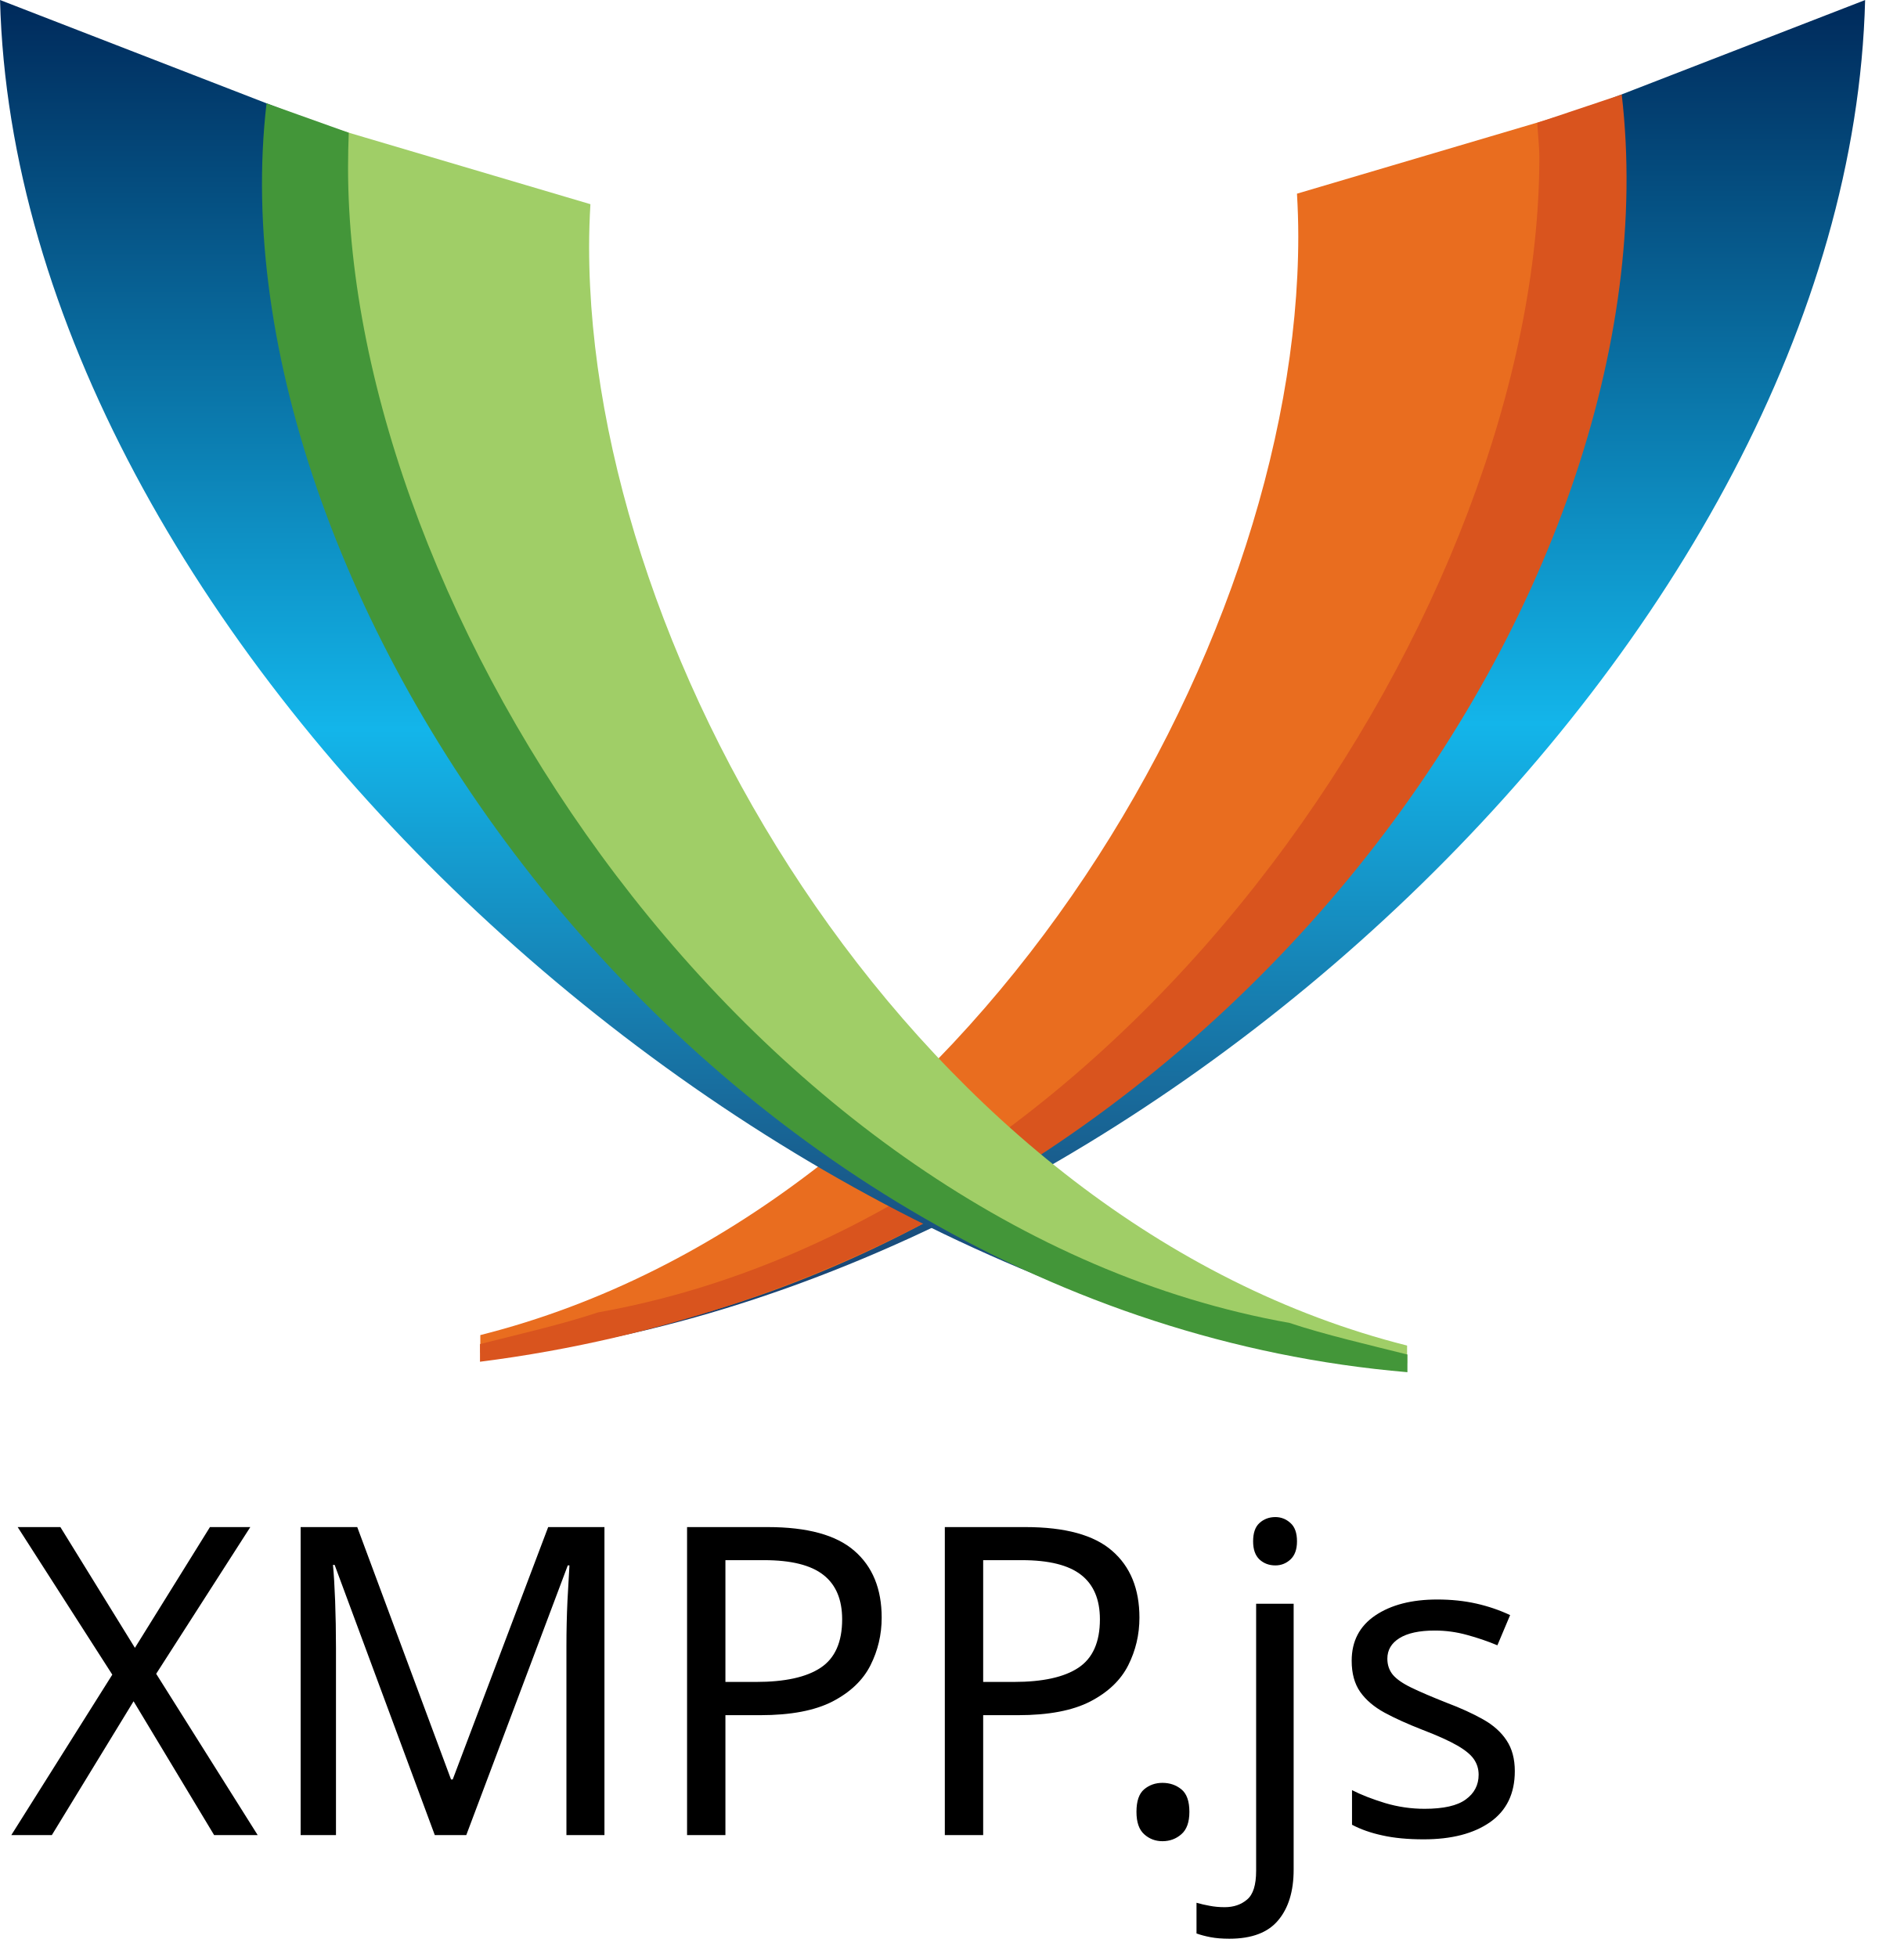
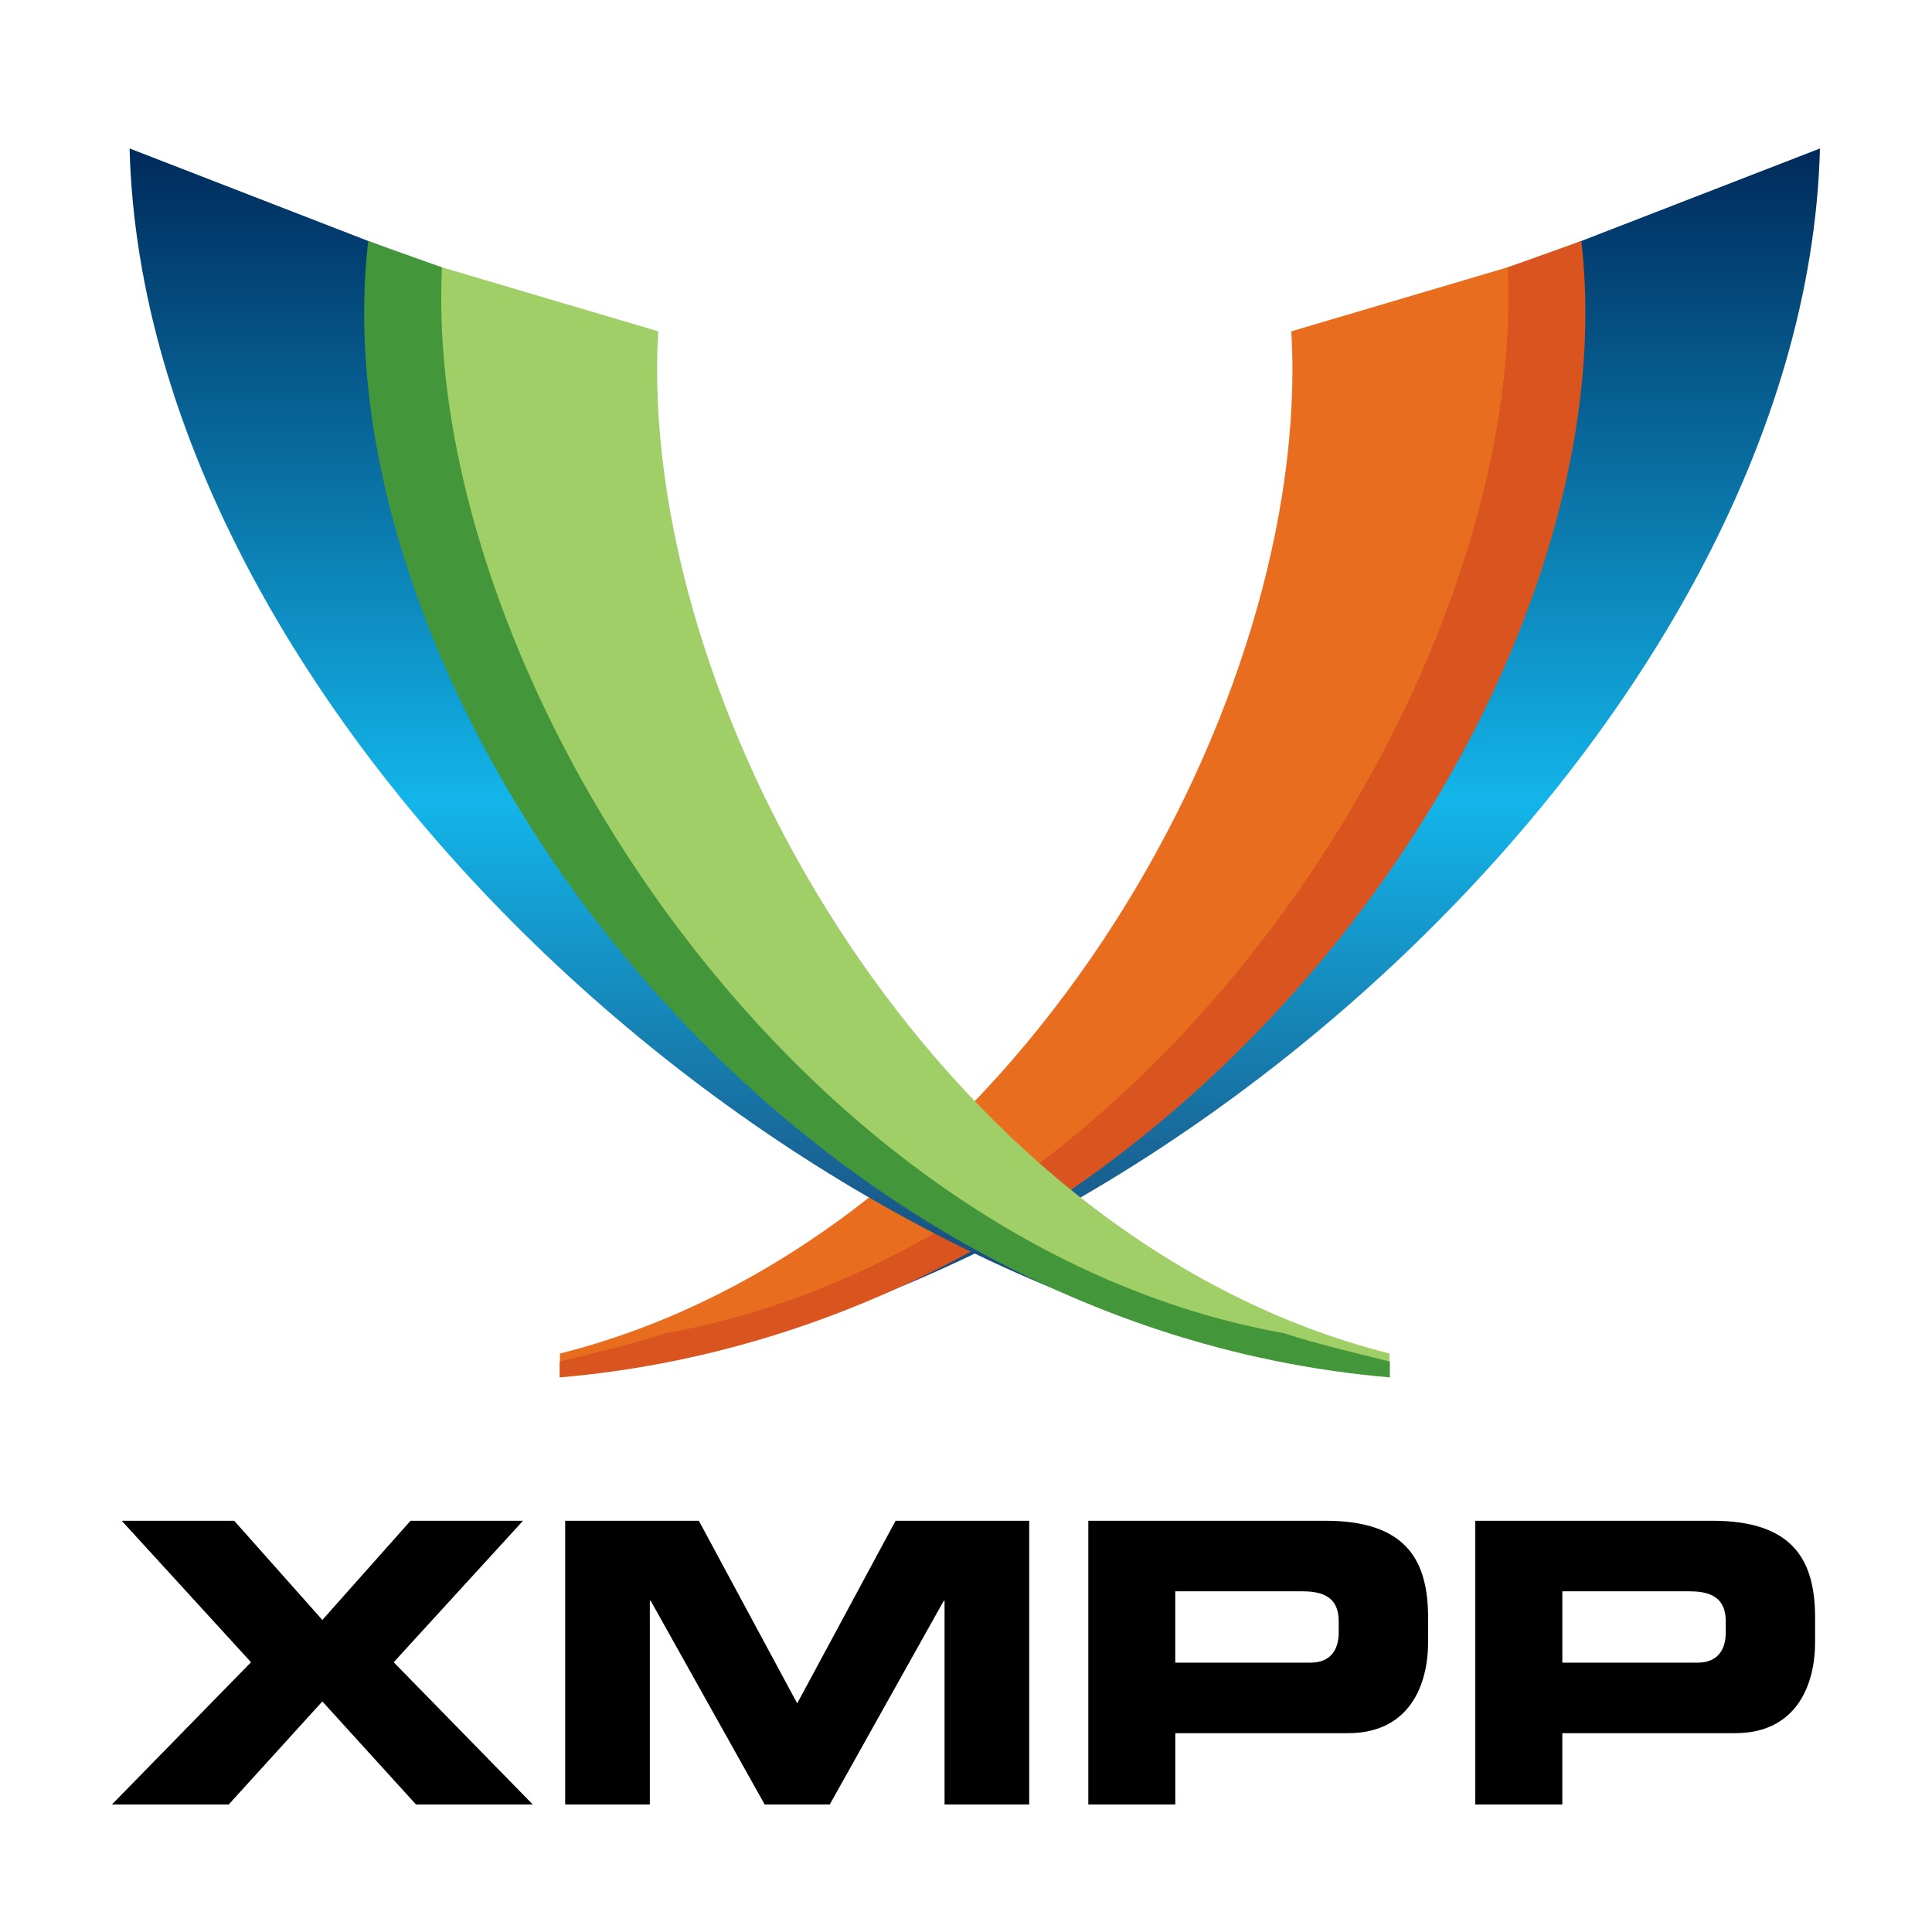
- <svg xmlns="http://www.w3.org/2000/svg" id="Layer_1" xml:space="preserve" height="181.44px" viewBox="0 0 176.486 181.437" width="176.49px" version="1.1" y="0px" x="0px" enable-background="new 0 0 176.486 181.437" data-lt-installed="true">
-   <defs id="defs3815" />
-   <linearGradient id="SVGID_1_" y2="0" gradientUnits="userSpaceOnUse" x2="-1807.2" gradientTransform="translate(1916)" y1="125.86" x1="-1807.2">
-     <stop stop-color="#1b3967" offset=".011" id="stop3778" />
-     <stop stop-color="#13b5ea" offset=".467" id="stop3780" />
-     <stop stop-color="#002b5c" offset=".995" id="stop3782" />
+ <svg xmlns="http://www.w3.org/2000/svg" version="1.1" xml:space="preserve" viewBox="0 0 200 200" width="200px" height="200px" x="0px" y="0px" enable-background="new 0 0 200 200">
+   <linearGradient id="SVGID_right_" y2="1.279e-13" gradientUnits="userSpaceOnUse" x2="-1073.2" gradientTransform="translate(1196.604,15.36898)" y1="126.85" x1="-1073.2">
+     <stop stop-color="#1b3967" offset=".011" />
+     <stop stop-color="#13b5ea" offset=".467" />
+     <stop stop-color="#002b5c" offset=".995" />
  </linearGradient>
-   <path d="m136.29 14.189c0.077 1.313-1.786 0.968-1.786 2.293 0 38.551-44.72 96.831-89.847 108.19v1.182c59.957-5.51 126.73-66.8 128.24-125.85l-36.6 14.189z" fill="url(#SVGID_1_)" id="path3785" />
-   <path d="m120.23 17.96c0.077 1.313 0.121 2.633 0.121 3.958 0 38.551-30.7 90.497-75.827 101.86v1.637c59.065-3.823 105.81-63.023 105.81-109.2 0-2.375-0.125-4.729-0.371-7.056l-29.73 8.796z" fill="#E96D1F" id="path3787" />
-   <linearGradient id="SVGID_2_" y2="1.279e-13" gradientUnits="userSpaceOnUse" x2="-1073.2" gradientTransform="matrix(-1 0 0 1 -1008.2 0)" y1="126.85" x1="-1073.2">
-     <stop stop-color="#1b3967" offset=".011" id="stop3789" />
-     <stop stop-color="#13b5ea" offset=".467" id="stop3791" />
-     <stop stop-color="#002b5c" offset=".995" id="stop3793" />
+   <linearGradient id="SVGID_left_" y2="1.279e-13" gradientUnits="userSpaceOnUse" x2="-1073.2" gradientTransform="matrix(-1,0,0,1,-994.788,15.36798)" y1="126.85" x1="-1073.2">
+     <stop stop-color="#1b3967" offset=".011" />
+     <stop stop-color="#13b5ea" offset=".467" />
+     <stop stop-color="#002b5c" offset=".995" />
  </linearGradient>
-   <path d="m150.34 8.76l-7.833 2.625c0.041 0.963 0.191 2.203 0.191 3.173 0 41.219-37.272 98.205-87.274 107.12-3.243 1.089-7.538 2.077-10.93 2.932v1.639c68.344-8.66 111.18-71.719 105.84-117.49z" fill="#D9541E" id="path3796" />
-   <path d="m36.599 14.189c-0.077 1.313 1.787 0.968 1.787 2.293 0 38.551 46.558 97.366 91.688 108.73v1.639c-59.953-5.52-128.56-67.8-130.07-126.85l36.599 14.189z" fill="url(#SVGID_2_)" id="path3798" />
-   <path d="m54.731 18.932c-0.076 1.313-0.12 2.63-0.12 3.957 0 38.551 30.699 90.497 75.827 101.86v1.639c-59.044-2.79-105.81-63.024-105.81-109.2 0-2.375 0.128-4.729 0.371-7.056l29.73 8.798z" fill="#A0CE67" id="path3800" />
-   <path d="m24.713 9.583l7.617 2.722c-0.041 0.962-0.066 2.254-0.066 3.225 0 41.219 37.271 98.204 87.272 107.12 3.245 1.088 7.538 2.077 10.932 2.931v1.638c-65.254-5.56-111.1-71.866-105.76-117.64z" fill="#439639" id="path3802" />
-   <text xml:space="preserve" style="font-style:normal;font-weight:normal;font-size:39.745px;line-height:1.25;font-family:sans-serif;letter-spacing:0px;word-spacing:0px;fill:#000000;fill-opacity:1;stroke:none;stroke-width:0.994" x="0.897" y="169.052" id="text3821" transform="scale(0.9936513,1.006389)">
-     <tspan id="tspan3819" x="0.897" y="169.052" style="font-style:normal;font-variant:normal;font-weight:normal;font-stretch:normal;font-family:'Arial Black';-inkscape-font-specification:'Arial Black, ';stroke-width:0.994">XMPP.js</tspan>
-   </text>
+   <path d="m 151.805,29.558 c 0.077,1.313 -1.787,0.968 -1.787,2.293 0,38.551 -46.558,97.366 -91.688,108.73 v 1.639 C 118.283,136.7 186.89,74.42 188.4,15.37 l -36.599,14.189 z" style="fill:url(#SVGID_right_)" />
+   <path d="m 133.673,34.301 c 0.076,1.313 0.12,2.63 0.12,3.957 0,38.551 -30.699,90.497 -75.827,101.86 v 1.639 c 59.044,-2.79 105.81,-63.024 105.81,-109.2 0,-2.375 -0.128,-4.729 -0.371,-7.056 l -29.73,8.798 z" style="fill:#e96d1f" />
+   <path d="m 163.691,24.952 -7.617,2.722 c 0.041,0.962 0.066,2.254 0.066,3.225 0,41.219 -37.271,98.204 -87.272,107.12 -3.245,1.088 -7.538,2.077 -10.932,2.931 v 1.638 C 123.19,137.028 169.036,70.722 163.696,24.948 Z" style="fill:#d9541e" />
+   <path d="m 50.011,29.557 c -0.077,1.313 1.787,0.968 1.787,2.293 0,38.551 46.558,97.366 91.688,108.73 v 1.639 C 83.533,136.699 14.926,74.419 13.416,15.369 l 36.599,14.189 z" style="fill:url(#SVGID_left_)" />
+   <path d="m 68.143,34.3 c -0.076,1.313 -0.12,2.63 -0.12,3.957 0,38.551 30.699,90.497 75.827,101.86 v 1.639 C 84.806,138.966 38.04,78.732 38.04,32.556 c 0,-2.375 0.128,-4.729 0.371,-7.056 l 29.73,8.798 z" style="fill:#a0ce67" />
+   <path d="m 38.125,24.951 7.617,2.722 c -0.041,0.962 -0.066,2.254 -0.066,3.225 0,41.219 37.271,98.204 87.272,107.12 3.245,1.088 7.538,2.077 10.932,2.931 v 1.638 C 78.626,137.027 32.78,70.721 38.12,24.947 Z" style="fill:#439639" />
+   <path d="m 25.988,172.078 -13.388,-14.65 h 11.643 l 9.127,10.268 9.129,-10.268 h 11.643 l -13.387,14.646 14.401,14.728 h -12.09 l -9.697,-10.67 -9.693,10.67 H 11.584 l 14.404,-14.73 z" />
+   <path d="m 58.508,157.428 h 13.836 l 10.183,18.905 10.183,-18.905 h 13.832 v 29.374 h -8.762 v -21.096 h -0.08 L 85.893,186.802 H 79.16 l -11.807,-21.096 h -0.082 v 21.096 h -8.764 v -29.37 z" />
+   <path d="m 112.662,157.428 h 24.546 c 8.559,0 10.628,4.302 10.628,10.063 v 2.516 c 0,4.381 -1.908,9.41 -8.275,9.41 h -17.894 v 7.385 h -9.005 v -29.38 z m 9,14.69 h 13.997 c 2.109,0 2.924,-1.377 2.924,-3.123 v -1.135 c 0,-1.99 -0.976,-3.127 -3.694,-3.127 h -13.227 v 7.38 z" />
+   <path d="m 152.722,157.428 h 24.546 c 8.561,0 10.63,4.302 10.63,10.063 v 2.516 c 0,4.381 -1.907,9.41 -8.275,9.41 h -17.893 v 7.385 h -9.008 v -29.38 z m 9.01,14.69 h 13.996 c 2.11,0 2.922,-1.377 2.922,-3.123 v -1.135 c 0,-1.99 -0.974,-3.127 -3.693,-3.127 h -13.225 v 7.38 z" />
</svg>
